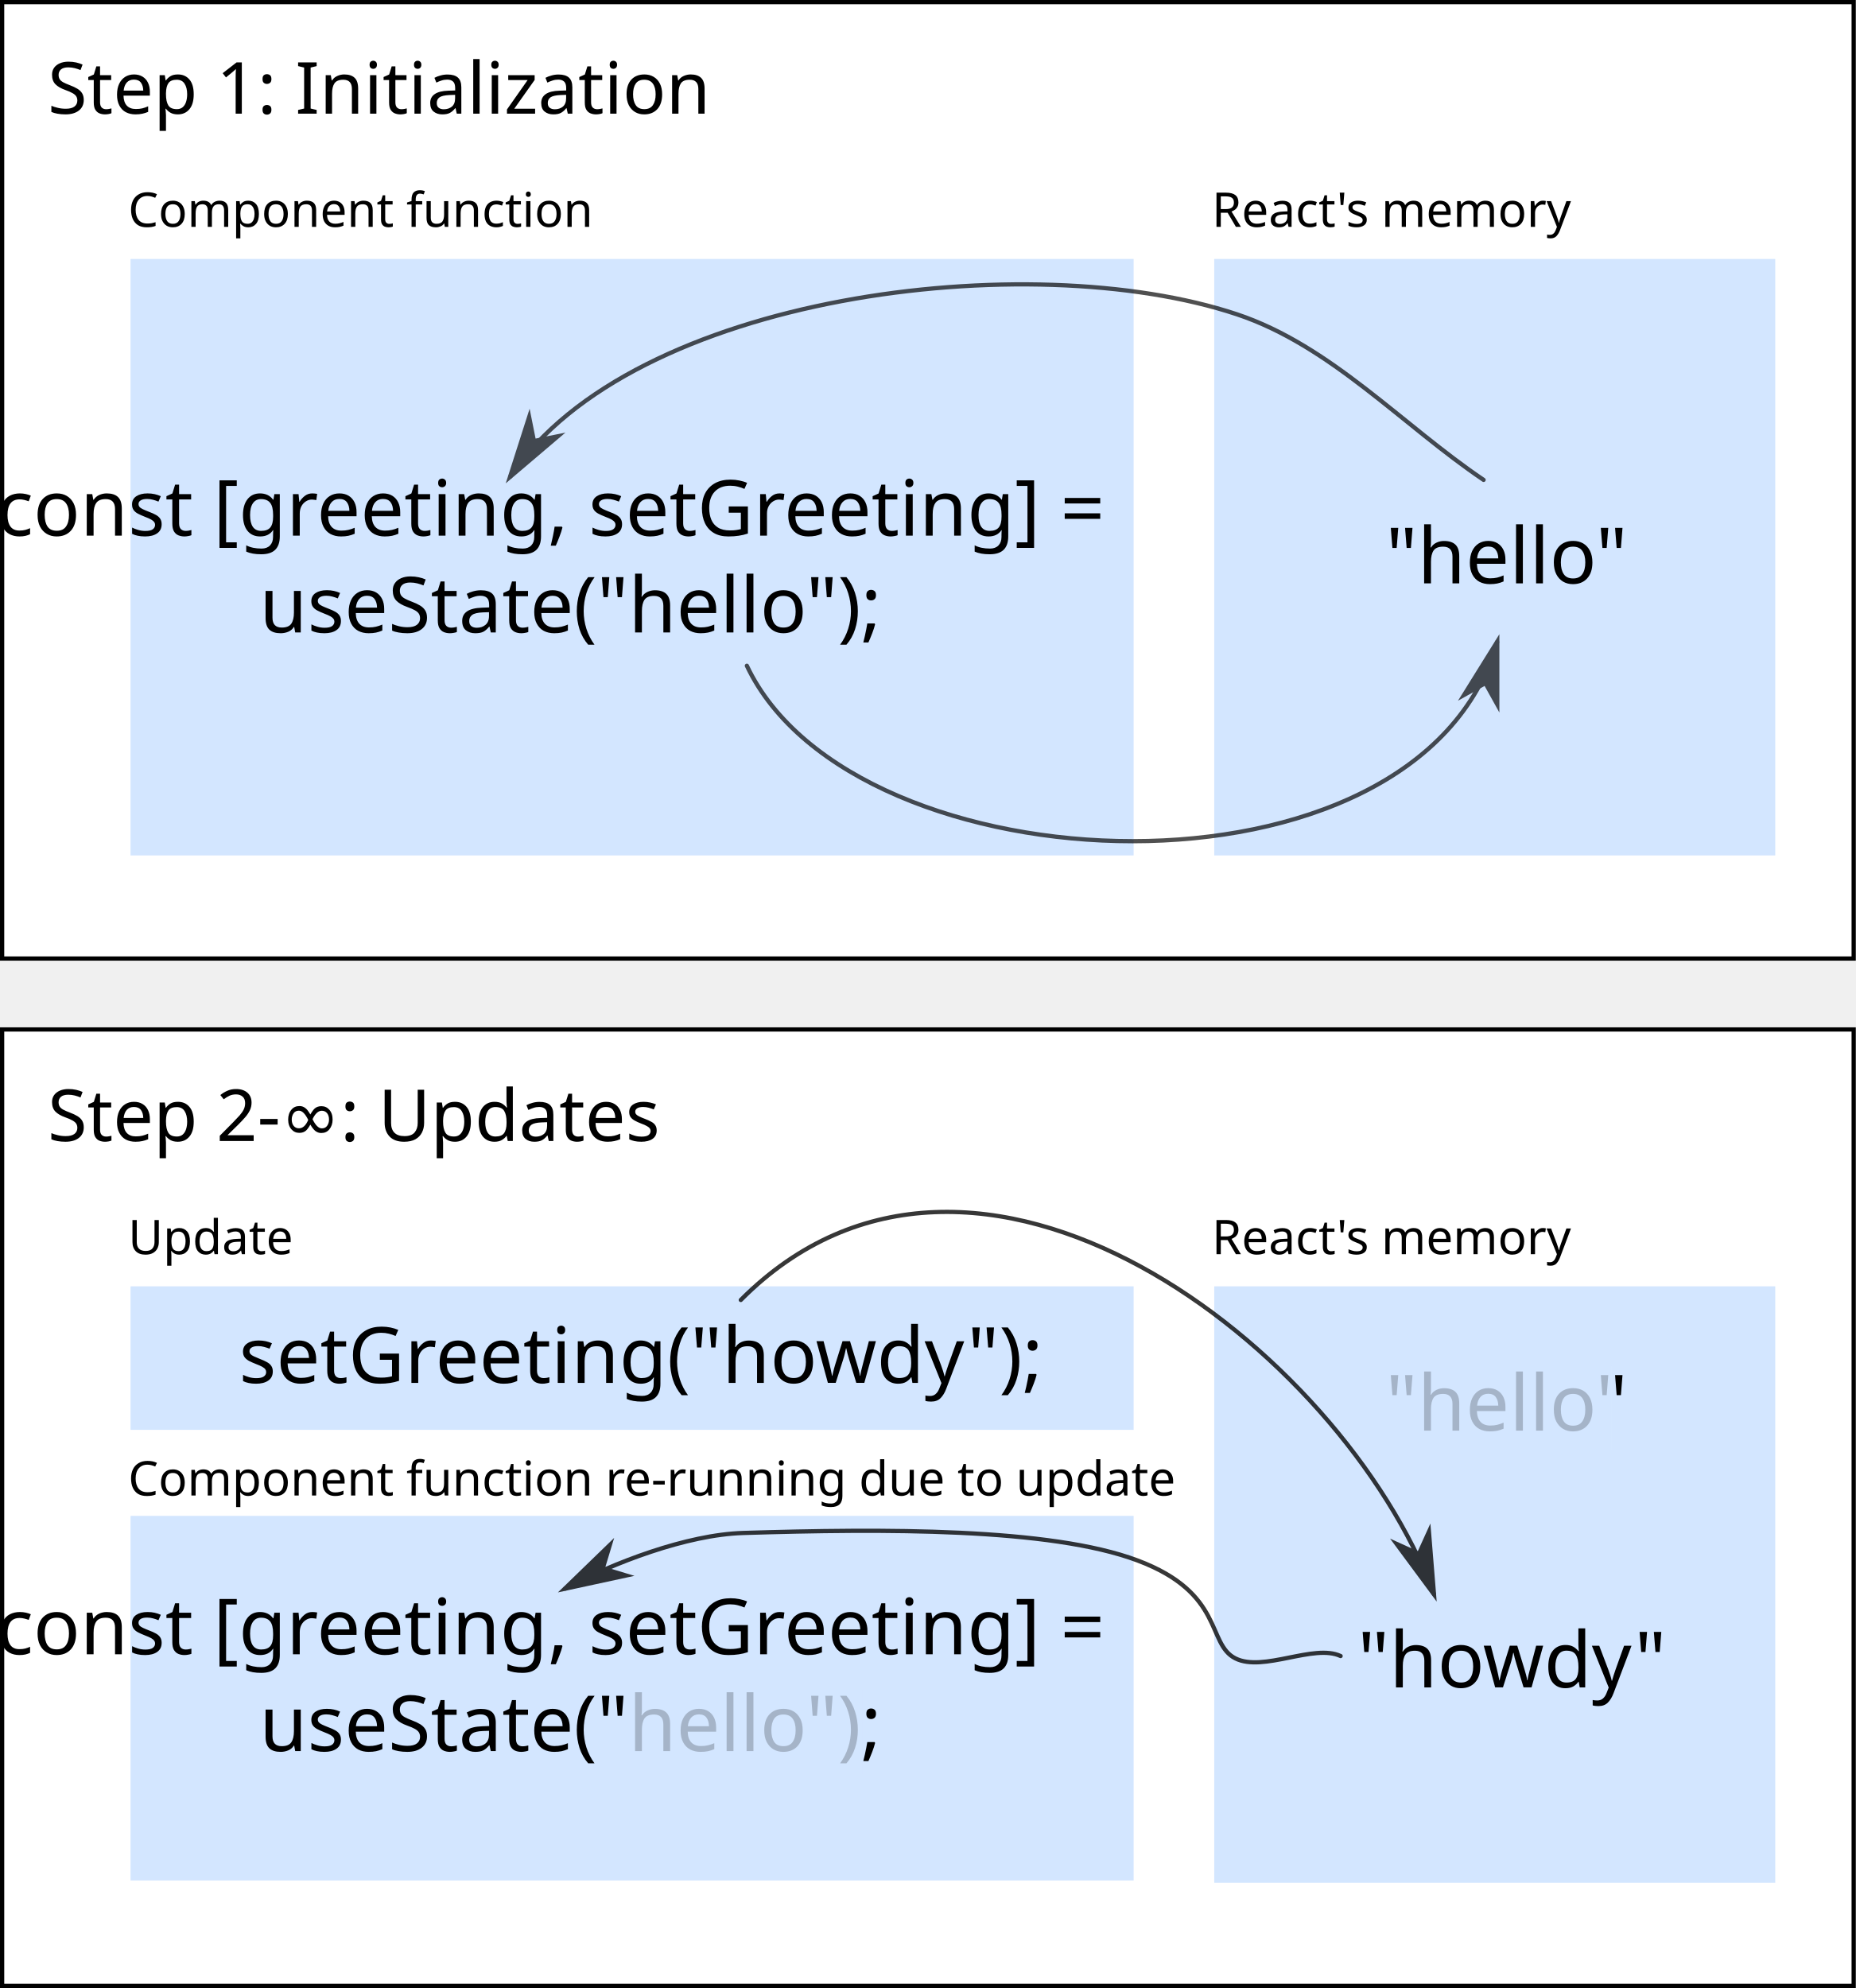
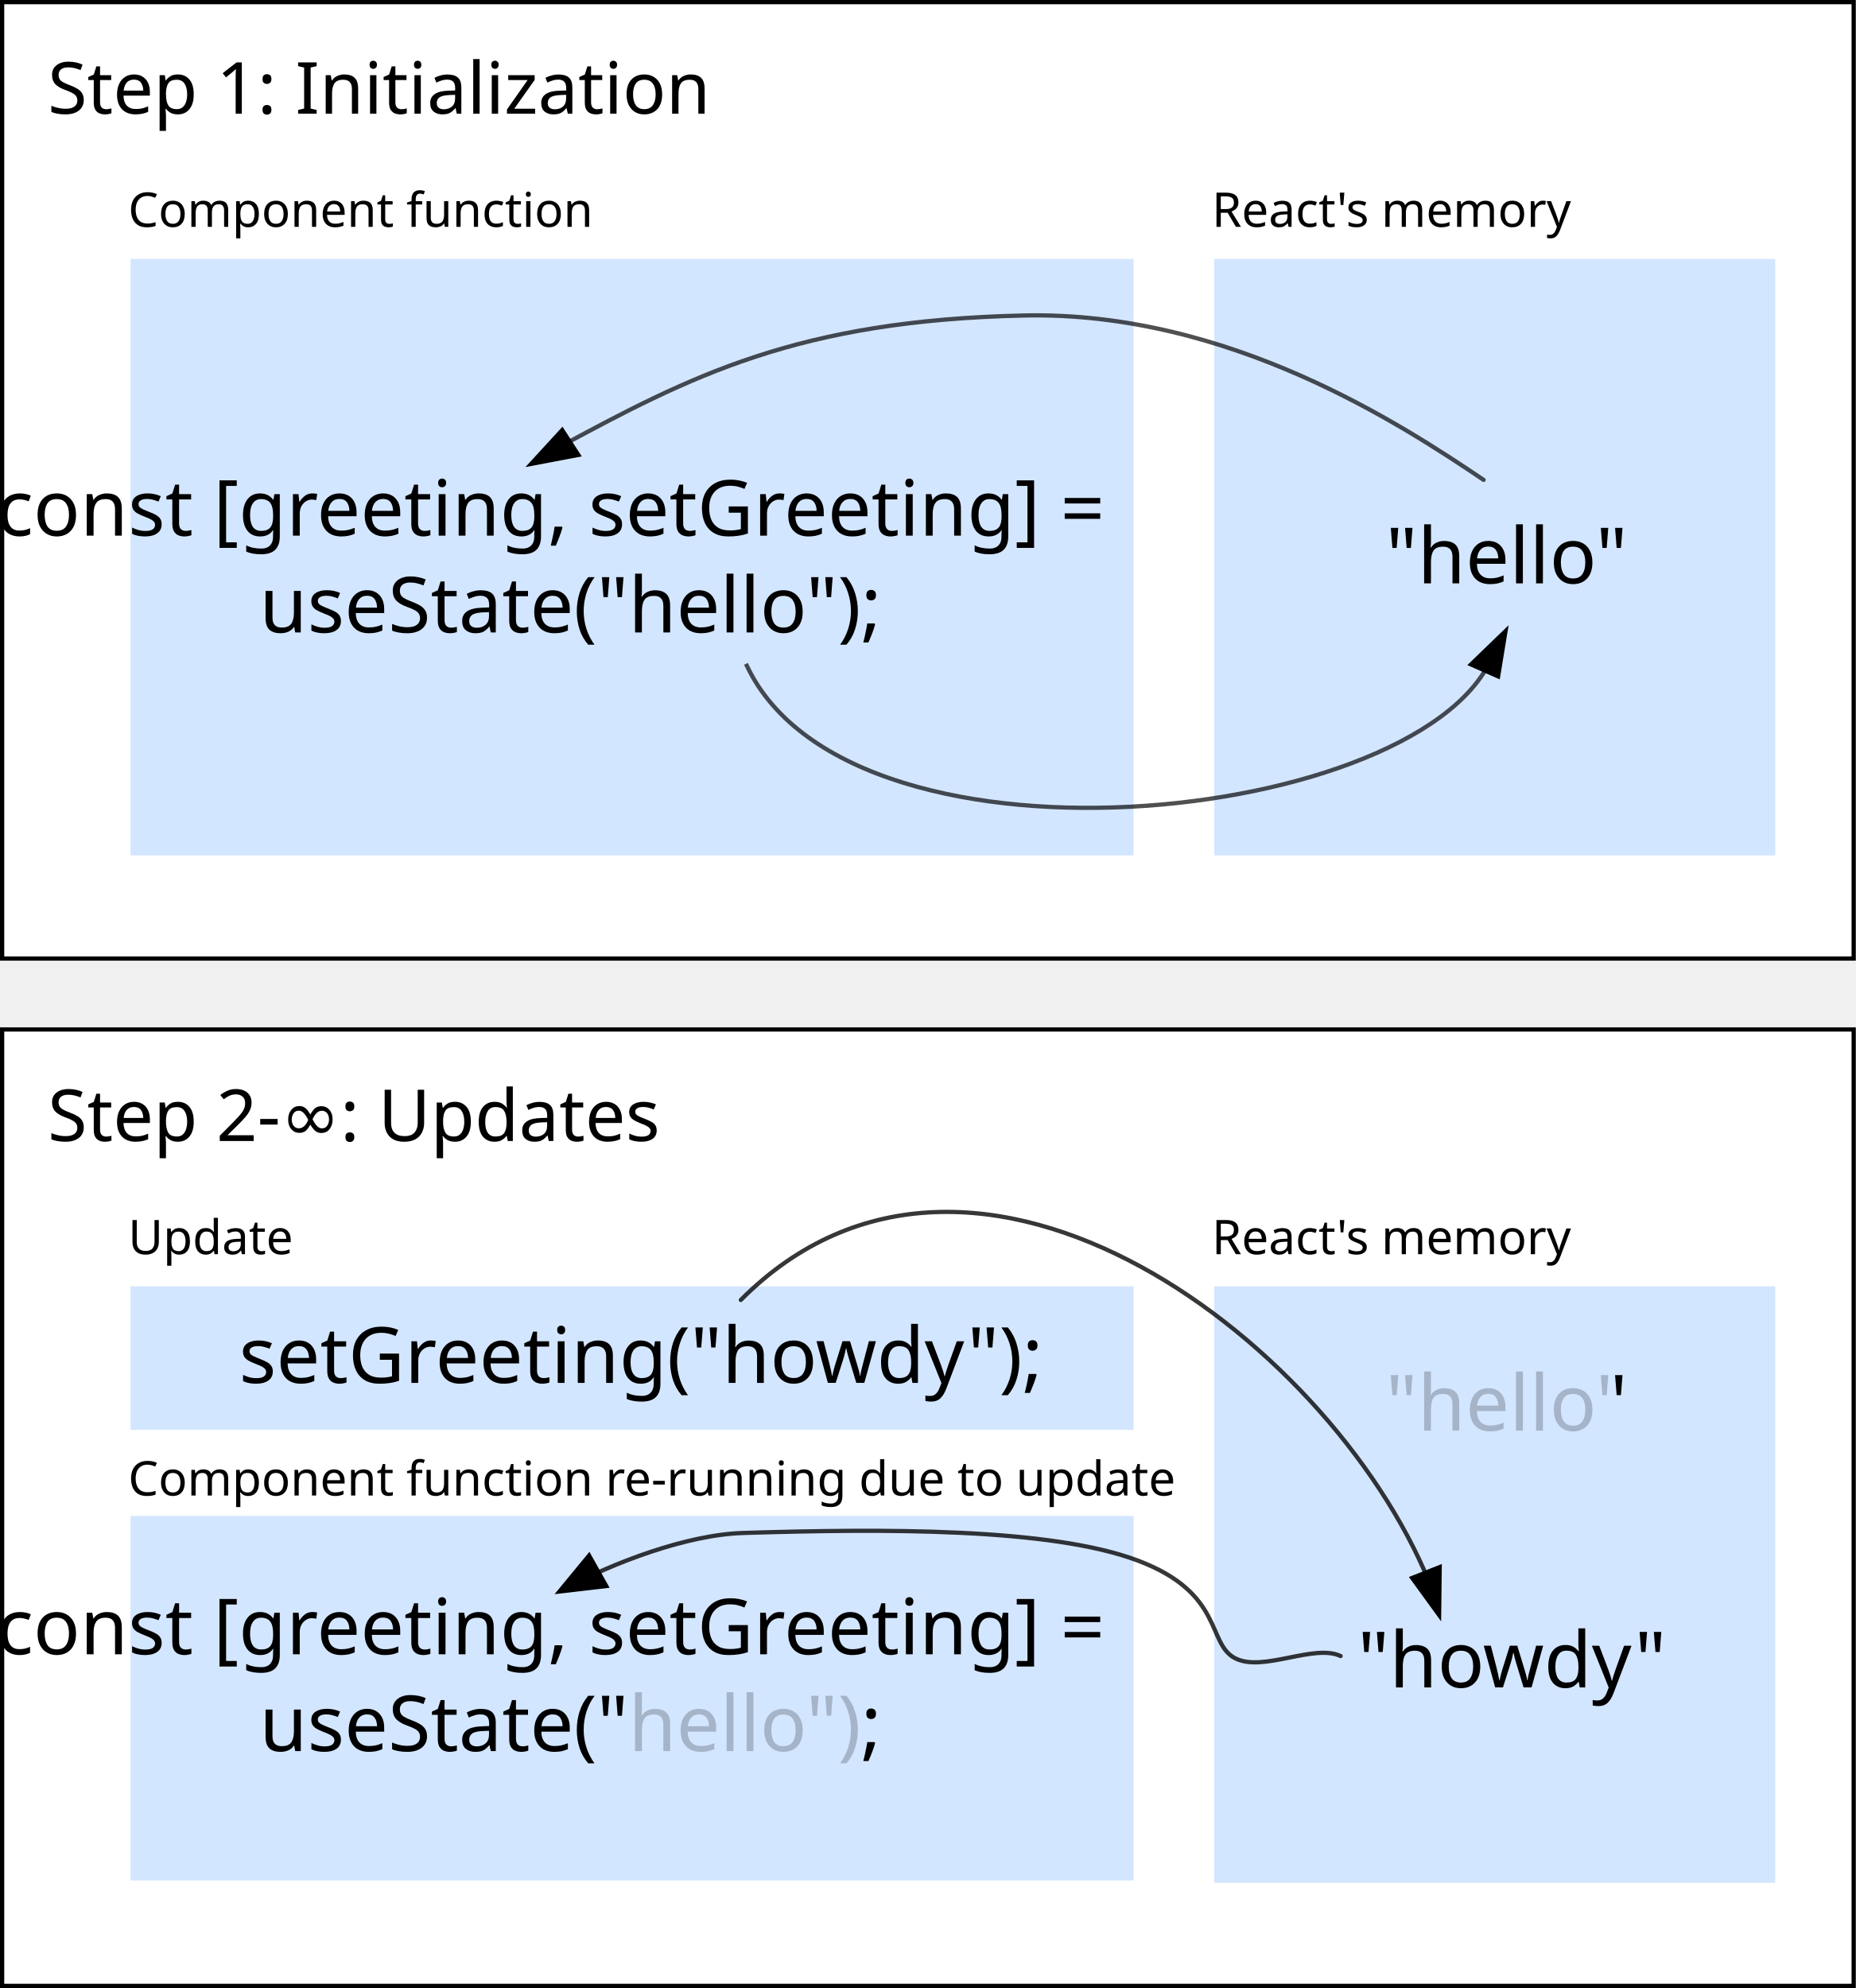
<svg xmlns="http://www.w3.org/2000/svg" width="437.833mm" height="469.024mm" viewBox="0 0 437.833 469.024" version="1.1" id="svg5">
  <defs id="defs2">
    <marker style="overflow:visible" id="Arrow1Lend" refX="0" refY="0" orient="auto">
      <path transform="matrix(-0.8,0,0,-0.8,-10,0)" style="fill:context-stroke;fill-rule:evenodd;stroke:context-stroke;stroke-width:1pt" d="M 0,0 5,-5 -12.5,0 5,5 Z" id="path11125" />
    </marker>
  </defs>
  <g id="layer1" transform="translate(128.8678,-39.36577)">
    <rect style="fill:#ffffff;stroke:#000000;stroke-width:1;stroke-linecap:round;stroke-miterlimit:4;stroke-dasharray:none" id="rect75" width="436.833" height="225.64" x="-128.368" y="39.866" />
    <text xml:space="preserve" style="font-size:16.933px;line-height:1.25;font-family:Calibri;-inkscape-font-specification:Calibri;letter-spacing:0px;word-spacing:0px;stroke-width:0.265" x="-117.604" y="66.177" id="text1604">
      <tspan id="tspan1602" style="stroke-width:0.265" x="-117.604" y="66.177">Step 1: Initialization</tspan>
    </text>
    <rect style="fill:#d3e6ff;fill-opacity:1;stroke:none;stroke-width:1;stroke-linecap:round;stroke-miterlimit:4;stroke-dasharray:6, 6;stroke-dashoffset:0" id="rect2477" width="132.354" height="140.726" x="157.607" y="100.462" />
    <text xml:space="preserve" style="font-size:11.289px;line-height:1.25;font-family:Calibri;-inkscape-font-specification:Calibri;letter-spacing:0px;word-spacing:0px;stroke-width:0.265" x="157.044" y="92.88" id="text3243">
      <tspan id="tspan3241" style="font-size:11.289px;stroke-width:0.265" x="157.044" y="92.88">React's memory</tspan>
    </text>
    <text xml:space="preserve" style="font-size:18.344px;line-height:1.25;font-family:Calibri;-inkscape-font-specification:Calibri;letter-spacing:0px;word-spacing:0px;stroke-width:0.265" x="198.077" y="176.996" id="text5023">
      <tspan id="tspan5021" style="font-size:18.344px;stroke-width:0.265" x="198.077" y="176.996">"hello"</tspan>
    </text>
    <rect style="fill:#d3e6ff;fill-opacity:1;stroke:none;stroke-width:1;stroke-linecap:round;stroke-miterlimit:4;stroke-dasharray:6, 6;stroke-dashoffset:0" id="rect6757" width="236.655" height="140.726" x="-98.07" y="100.462" />
    <text xml:space="preserve" style="font-size:11.289px;line-height:1.25;font-family:Calibri;-inkscape-font-specification:Calibri;letter-spacing:0px;word-spacing:0px;stroke-width:0.265" x="-98.634" y="92.88" id="text6761">
      <tspan id="tspan6759" style="font-size:11.289px;stroke-width:0.265" x="-98.634" y="92.88">Component function</tspan>
    </text>
    <text xml:space="preserve" style="font-size:18.271px;line-height:1.25;font-family:Calibri;-inkscape-font-specification:Calibri;letter-spacing:0px;word-spacing:0px;stroke-width:0.265" x="17.629" y="165.742" id="text8271">
      <tspan id="tspan8269" style="font-size:18.271px;text-align:center;text-anchor:middle;stroke-width:0.265" x="17.629" y="165.742">const [greeting, setGreeting] =</tspan>
      <tspan style="font-size:18.271px;text-align:center;text-anchor:middle;stroke-width:0.265" x="17.629" y="188.581" id="tspan21526">useState("hello");</tspan>
    </text>
    <rect style="fill:#ffffff;stroke:#000000;stroke-width:1;stroke-linecap:round;stroke-miterlimit:4;stroke-dasharray:none" id="rect14755" width="436.833" height="225.64" x="-128.368" y="282.25" />
    <rect style="fill:#d3e6ff;fill-opacity:1;stroke:none;stroke-width:1;stroke-linecap:round;stroke-miterlimit:4;stroke-dasharray:6, 6;stroke-dashoffset:0" id="rect26066" width="236.655" height="86.011" x="-98.07" y="397.003" />
    <text xml:space="preserve" style="font-size:16.933px;line-height:1.25;font-family:Calibri;-inkscape-font-specification:Calibri;letter-spacing:0px;word-spacing:0px;stroke-width:0.265" x="-117.604" y="308.561" id="text14759">
      <tspan id="tspan14757" style="stroke-width:0.265" x="-117.604" y="308.561">Step 2-∞: Updates</tspan>
    </text>
    <rect style="fill:#d3e6ff;fill-opacity:1;stroke:none;stroke-width:1;stroke-linecap:round;stroke-miterlimit:4;stroke-dasharray:6, 6;stroke-dashoffset:0" id="rect14761" width="132.354" height="140.726" x="157.607" y="342.846" />
    <text xml:space="preserve" style="font-size:11.289px;line-height:1.25;font-family:Calibri;-inkscape-font-specification:Calibri;letter-spacing:0px;word-spacing:0px;stroke-width:0.265" x="157.044" y="335.264" id="text14765">
      <tspan id="tspan14763" style="font-size:11.289px;stroke-width:0.265" x="157.044" y="335.264">React's memory</tspan>
    </text>
    <rect style="fill:#d3e6ff;fill-opacity:1;stroke:none;stroke-width:1;stroke-linecap:round;stroke-miterlimit:4;stroke-dasharray:6, 6;stroke-dashoffset:0" id="rect14771" width="236.655" height="33.861" x="-98.07" y="342.846" />
    <text xml:space="preserve" style="font-size:11.289px;line-height:1.25;font-family:Calibri;-inkscape-font-specification:Calibri;letter-spacing:0px;word-spacing:0px;stroke-width:0.265" x="-98.634" y="335.264" id="text14775">
      <tspan id="tspan14773" style="font-size:11.289px;stroke-width:0.265" x="-98.634" y="335.264">Update</tspan>
    </text>
    <text xml:space="preserve" style="font-size:18.344px;line-height:1.25;font-family:Calibri;-inkscape-font-specification:Calibri;letter-spacing:0px;word-spacing:0px;stroke-width:0.265" x="-72.477" y="365.636" id="text16679">
      <tspan id="tspan16677" style="font-size:18.344px;stroke-width:0.265" x="-72.477" y="365.636">setGreeting("howdy");</tspan>
    </text>
    <text xml:space="preserve" style="font-size:18.344px;line-height:1.25;font-family:Calibri;-inkscape-font-specification:Calibri;letter-spacing:0px;word-spacing:0px;stroke-width:0.265" x="191.439" y="437.477" id="text25640">
      <tspan id="tspan25638" style="font-size:18.344px;stroke-width:0.265" x="191.439" y="437.477">"howdy"</tspan>
    </text>
    <text xml:space="preserve" style="font-size:18.344px;line-height:1.25;font-family:Calibri;-inkscape-font-specification:Calibri;letter-spacing:0px;word-spacing:0px;stroke-width:0.265" x="198.077" y="376.881" id="text25644">
      <tspan id="tspan25642" style="font-size:18.344px;stroke-width:0.265" x="198.077" y="376.881">"hello"</tspan>
    </text>
    <text xml:space="preserve" style="font-size:18.271px;line-height:1.25;font-family:Calibri;-inkscape-font-specification:Calibri;letter-spacing:0px;word-spacing:0px;stroke-width:0.265" x="17.629" y="429.654" id="text25822">
      <tspan id="tspan25818" style="font-size:18.271px;text-align:center;text-anchor:middle;stroke-width:0.265" x="17.629" y="429.654">const [greeting, setGreeting] =</tspan>
      <tspan style="font-size:18.271px;text-align:center;text-anchor:middle;stroke-width:0.265" x="17.629" y="452.492" id="tspan25820">useState("hello");</tspan>
    </text>
    <text xml:space="preserve" style="font-size:11.289px;line-height:1.25;font-family:Calibri;-inkscape-font-specification:Calibri;letter-spacing:0px;word-spacing:0px;stroke-width:0.265" x="-98.634" y="392.207" id="text26070">
      <tspan id="tspan26068" style="font-size:11.289px;stroke-width:0.265" x="-98.634" y="392.207">Component function re-running due to update</tspan>
    </text>
-     <path style="opacity:0.684;fill:none;fill-opacity:1;stroke:#000000;stroke-width:1;stroke-linecap:round;stroke-miterlimit:4;stroke-dasharray:none;stroke-dashoffset:0;marker-end:url(#Arrow1Lend)" d="M 47.339,196.437 C 72.514,249.834 205.937,255.277 224.343,190.856" id="path26389" />
-     <path style="opacity:0.684;fill:none;fill-opacity:1;stroke:#000000;stroke-width:1;stroke-linecap:round;stroke-miterlimit:4;stroke-dasharray:none;stroke-dashoffset:0;marker-end:url(#Arrow1Lend)" d="M 221.154,152.585 C 202.067,139.726 185.11,120.903 162.95,113.516 114.119,97.239 20.224,108.741 -8.473,151.787" id="path26391" />
+     <path style="opacity:0.684;fill:none;fill-opacity:1;stroke:#000000;stroke-width:1;stroke-linecap:square;stroke-miterlimit:4;stroke-dasharray:none;stroke-dashoffset:0;marker-end:" d="M 47.339,196.437 C 72.514,249.834 214.112,233.007 224.343,190.856" id="path26389" />
+     <path style="opacity:0.684;fill:none;fill-opacity:1;stroke:#000000;stroke-width:1;stroke-linecap:round;stroke-miterlimit:4;stroke-dasharray:none;stroke-dashoffset:0" d="M 221.154,152.585 C 202.067,139.726 161.157,112.751 112.773,113.798 59.347,114.954 34.108,128.015 2.027,145.409" id="path26391" />
    <rect style="fill:#d3e6ff;fill-opacity:1;stroke:none;stroke-width:1;stroke-linecap:round;stroke-miterlimit:4;stroke-dasharray:6, 6;stroke-dashoffset:0;opacity:0.785" id="rect26516" width="54.217" height="19.933" x="197.075" y="361.583" />
    <rect style="opacity:0.785;fill:#d3e6ff;fill-opacity:1;stroke:none;stroke-width:1;stroke-linecap:round;stroke-miterlimit:4;stroke-dasharray:6, 6;stroke-dashoffset:0" id="rect26652" width="54.217" height="19.933" x="20.469" y="438.125" />
-     <path style="opacity:0.785;fill:none;fill-opacity:1;stroke:#000000;stroke-width:1;stroke-linecap:round;stroke-miterlimit:4;stroke-dasharray:none;stroke-dashoffset:0;marker-end:url(#Arrow1Lend)" d="M 45.906,346.066 C 101.064,290.637 187.6,357.268 209.404,415.412" id="path26876" />
-     <path style="opacity:0.785;fill:none;fill-opacity:1;stroke:#000000;stroke-width:1;stroke-linecap:round;stroke-miterlimit:4;stroke-dasharray:none;stroke-dashoffset:0;marker-end:url(#Arrow1Lend)" d="M 187.417,430.07 C 181.118,427.115 169.181,433.919 162.61,430.634 155.742,427.2 160.108,415.257 139.495,407.519 118.882,399.78 79.531,400.021 46.47,401.035 33.141,401.444 15.822,408.068 4.468,414.143" id="path26878" />
+     <path style="opacity:0.785;fill:none;fill-opacity:1;stroke:#000000;stroke-width:1;stroke-linecap:round;stroke-miterlimit:4;stroke-dasharray:none;stroke-dashoffset:0;marker-end:" d="M 45.906,346.066 C 101.064,290.637 187.6,357.268 209.404,415.412" id="path26876" />
+     <path style="opacity:0.785;fill:none;fill-opacity:1;stroke:#000000;stroke-width:1;stroke-linecap:round;stroke-miterlimit:4;stroke-dasharray:none;stroke-dashoffset:0;marker-end:" d="M 187.417,430.07 C 181.118,427.115 169.181,433.919 162.61,430.634 155.742,427.2 160.108,415.257 139.495,407.519 118.882,399.78 79.531,400.021 46.47,401.035 33.141,401.444 15.822,408.068 4.468,414.143" id="path26878" />
+     <path style="font-variation-settings:normal;opacity:1;vector-effect:none;fill:#000000;fill-opacity:1;stroke:none;stroke-width:1;stroke-linecap:butt;stroke-linejoin:miter;stroke-miterlimit:4;stroke-dasharray:none;stroke-dashoffset:0;stroke-opacity:1;-inkscape-stroke:none;stop-color:#000000;stop-opacity:1" d="M -4.914,149.567 3.839,140.032 8.387,147.042" id="path1792" />
+     <path style="font-variation-settings:normal;opacity:1;vector-effect:none;fill:#000000;fill-opacity:1;stroke:none;stroke-width:1;stroke-linecap:butt;stroke-linejoin:miter;stroke-miterlimit:4;stroke-dasharray:none;stroke-dashoffset:0;stroke-opacity:1;-inkscape-stroke:none;stop-color:#000000;stop-opacity:1" d="M 227.054,186.876 224.962,199.65 217.315,196.282" id="path2489" />
+     <path style="font-variation-settings:normal;opacity:1;vector-effect:none;fill:#000000;fill-opacity:1;stroke:none;stroke-width:1;stroke-linecap:butt;stroke-linejoin:miter;stroke-miterlimit:4;stroke-dasharray:none;stroke-dashoffset:0;stroke-opacity:1;-inkscape-stroke:none;stop-color:#000000;stop-opacity:1" d="M 211.132,421.893 203.524,411.422 211.297,408.356" id="path2677" />
+     <path style="font-variation-settings:normal;opacity:1;vector-effect:none;fill:#000000;fill-opacity:1;stroke:none;stroke-width:1;stroke-linecap:butt;stroke-linejoin:miter;stroke-miterlimit:4;stroke-dasharray:none;stroke-dashoffset:0;stroke-opacity:1;-inkscape-stroke:none;stop-color:#000000;stop-opacity:1" d="M 1.96,415.477 10.189,405.486 14.957,413.961" id="path2679" />
  </g>
</svg>
